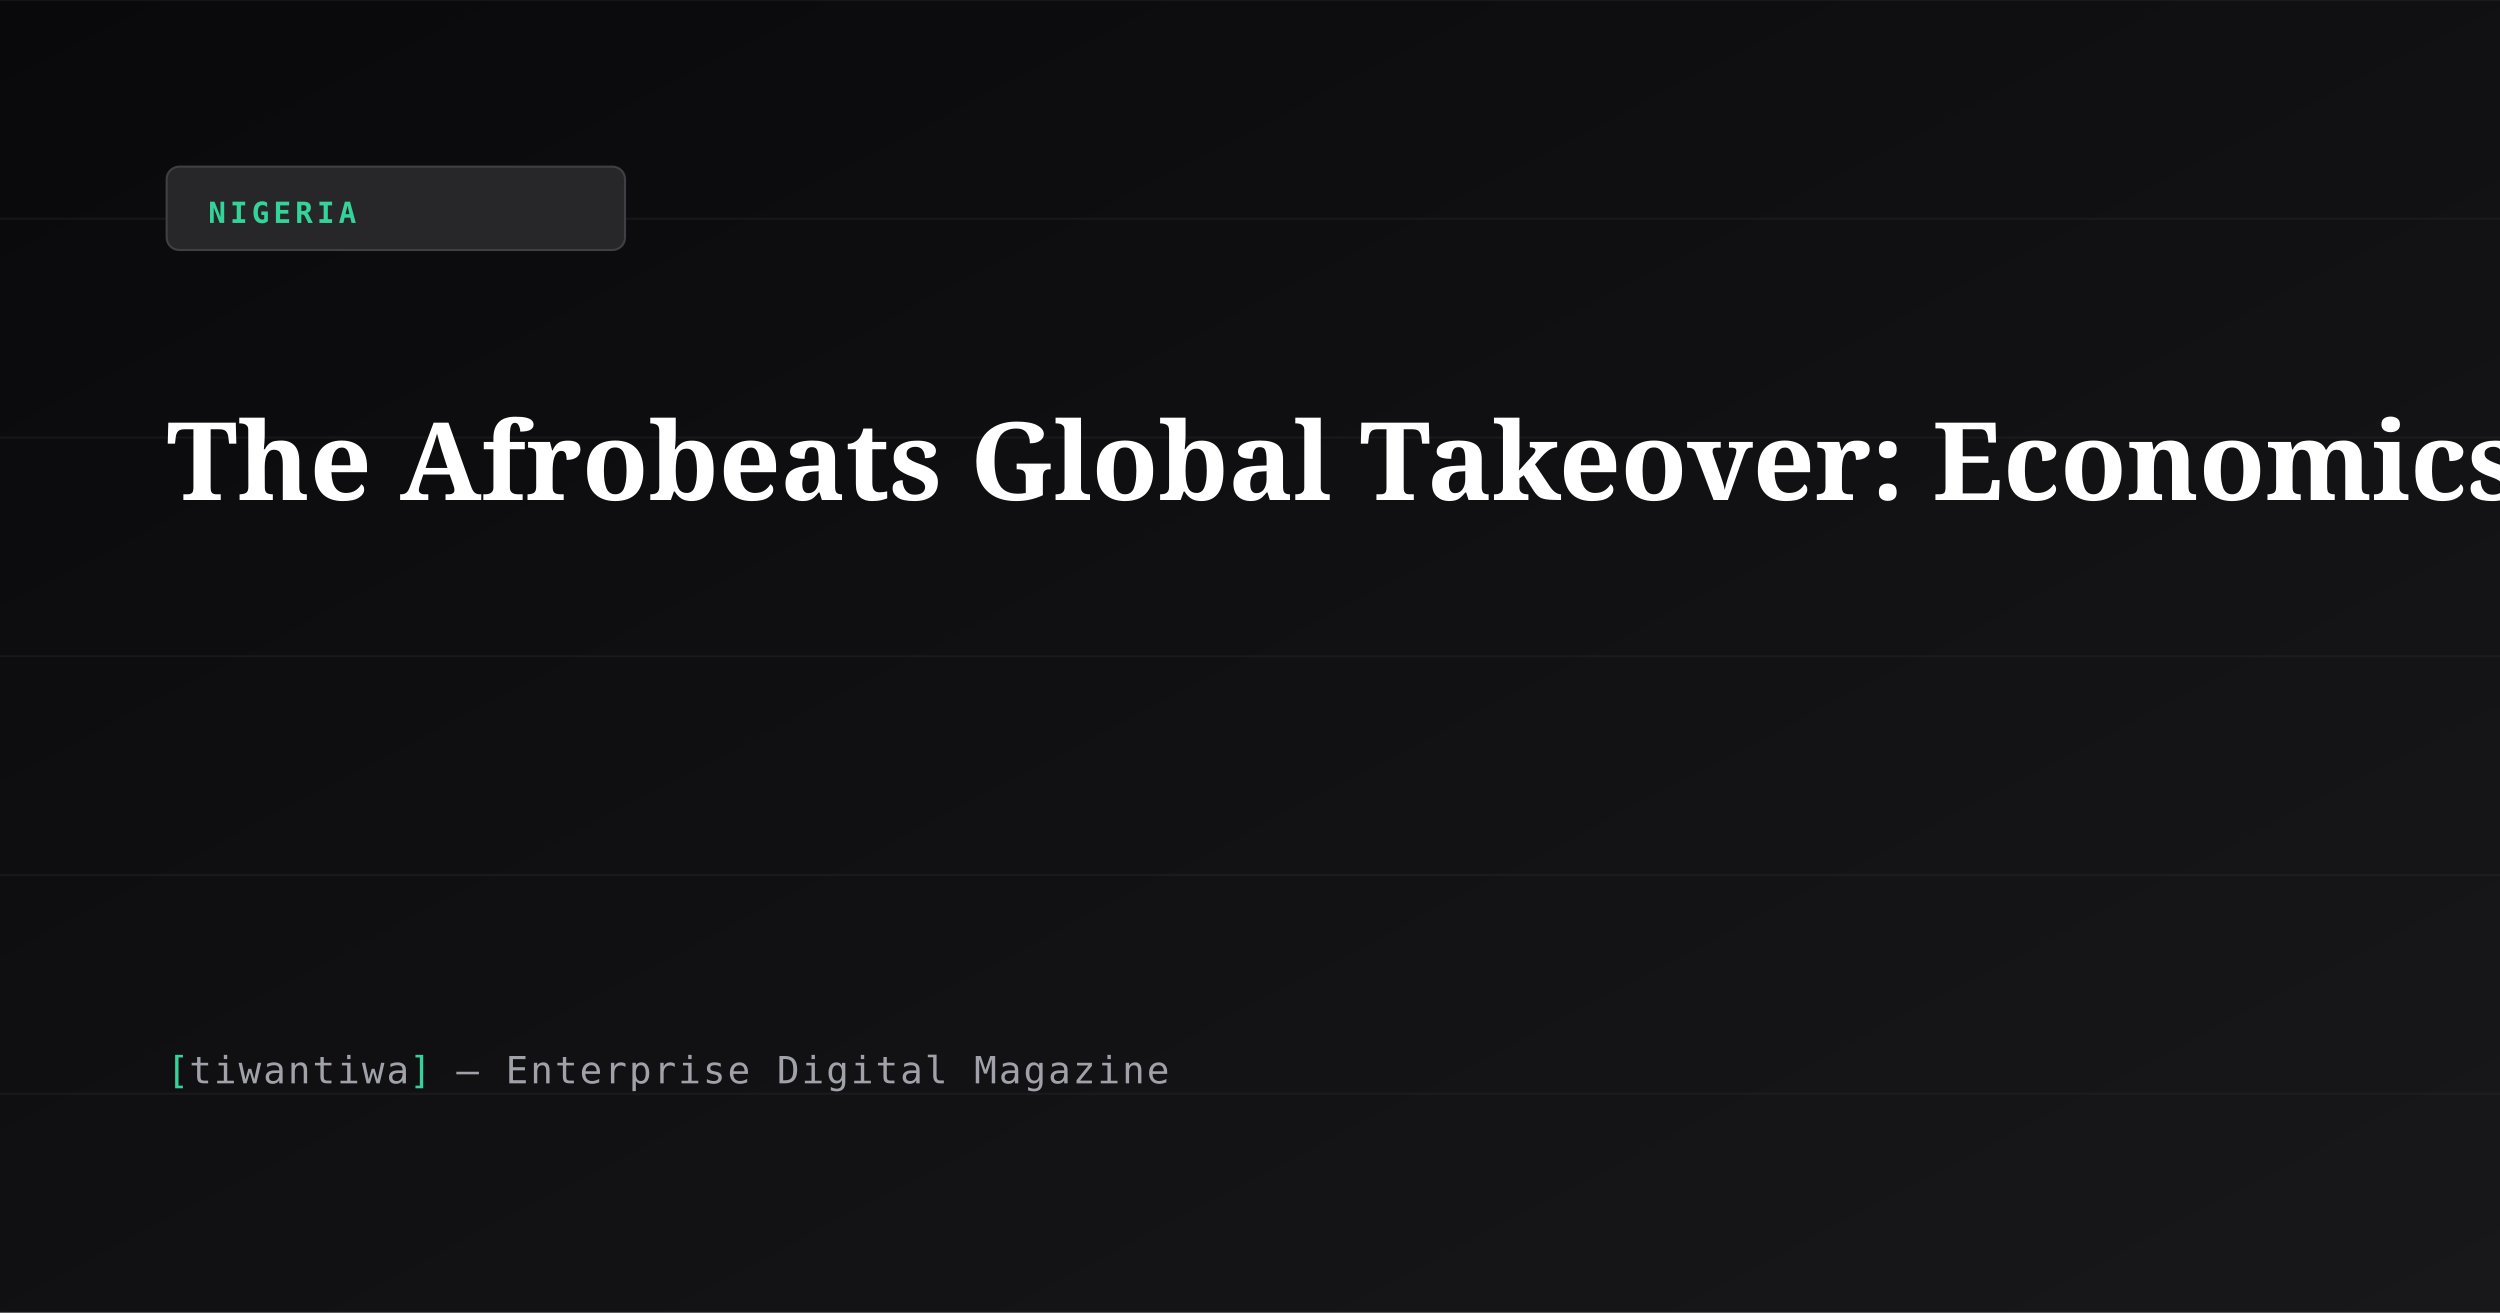
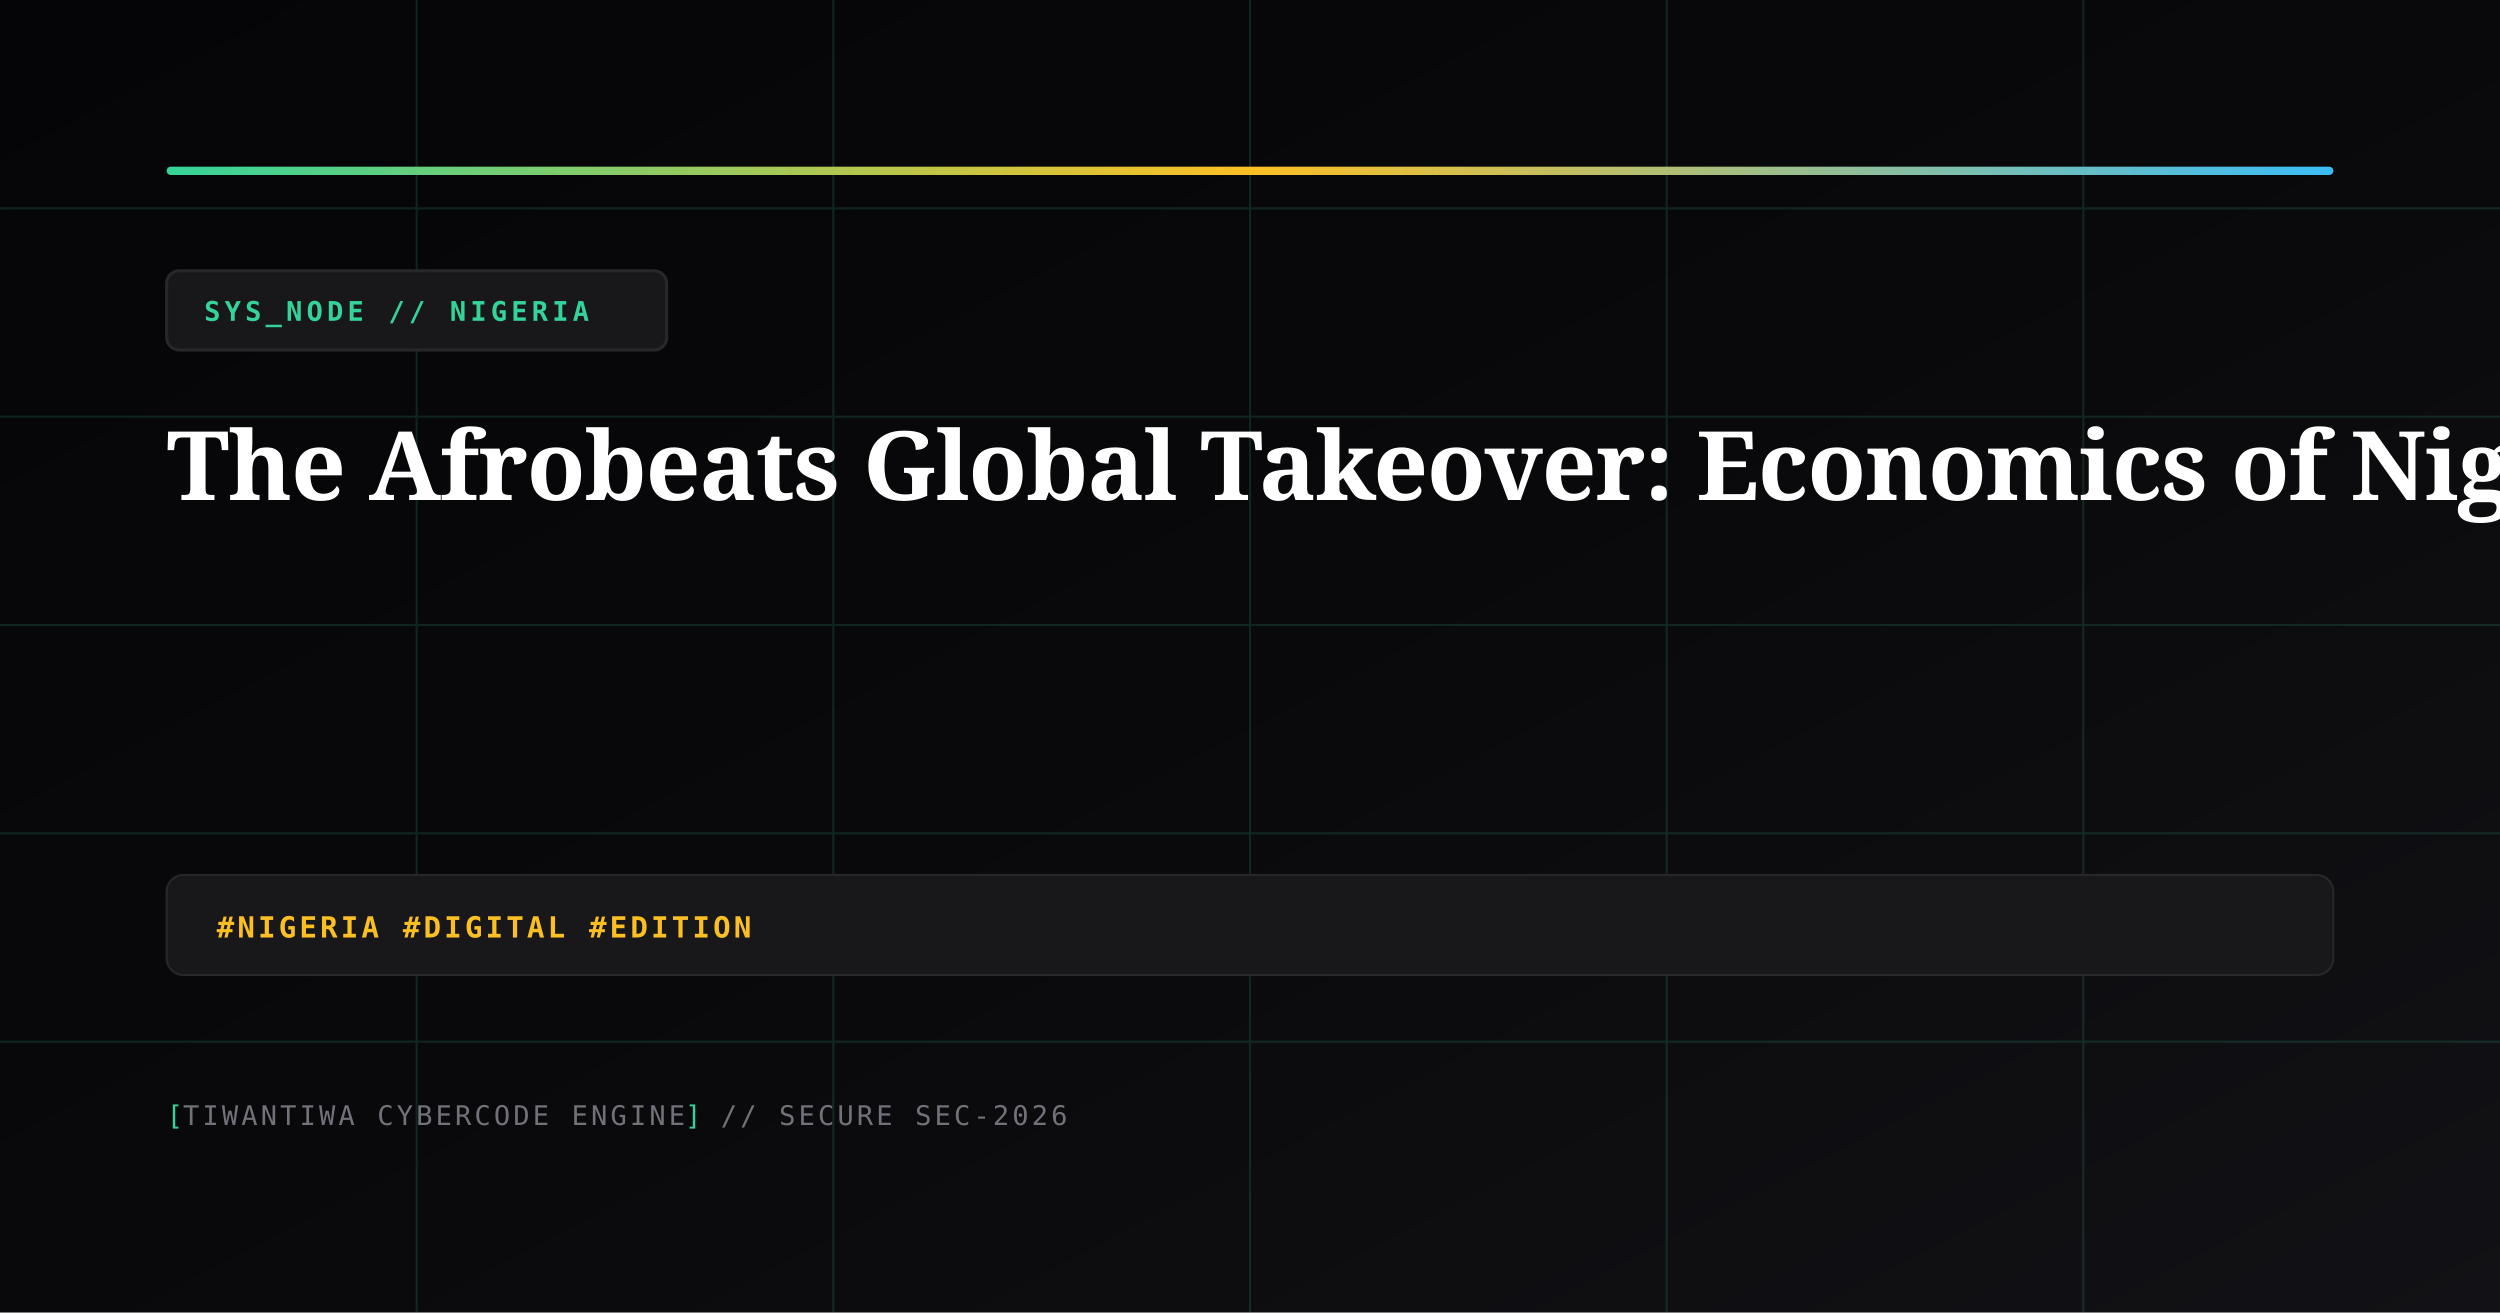
<svg xmlns="http://www.w3.org/2000/svg" viewBox="0 0 1200 630" width="1200" height="630">
  <defs>
    <linearGradient id="bg" x1="0%" y1="0%" x2="100%" y2="100%">
-       <stop offset="0%" stop-color="#09090b" />
-       <stop offset="100%" stop-color="#18181b" />
+       <stop offset="0%" stop-color="#050508" />
+       <stop offset="50%" stop-color="#09090b" />
+       <stop offset="100%" stop-color="#121216" />
    </linearGradient>
-     <linearGradient id="accent" x1="0%" y1="0%" x2="100%" y2="0%">
+     <linearGradient id="cyber-glow" x1="0%" y1="0%" x2="100%" y2="0%">
      <stop offset="0%" stop-color="#34d399" />
-       <stop offset="100%" stop-color="#10b981" />
+       <stop offset="50%" stop-color="#fbbf24" />
+       <stop offset="100%" stop-color="#38bdf8" />
    </linearGradient>
  </defs>
  <rect width="1200" height="630" fill="url(#bg)" />
-   <path d="M 0 0 L 1200 0 M 0 105 L 1200 105 M 0 210 L 1200 210 M 0 315 L 1200 315 M 0 420 L 1200 420 M 0 525 L 1200 525 M 0 630 L 1200 630" stroke="#27272a" stroke-width="1" opacity="0.4" />
-   <rect x="80" y="80" width="220" height="40" rx="6" fill="#27272a" stroke="#3f3f46" stroke-width="1" />
-   <text x="100" y="107" fill="#34d399" font-family="monospace" font-size="14" font-weight="bold" letter-spacing="2">NIGERIA</text>
-   <text x="80" y="240" fill="#ffffff" font-family="serif" font-size="52" font-weight="bold" width="1040">
-     <tspan x="80" dy="0">The Afrobeats Global Takeover: Economics of N...</tspan>
-   </text>
-   <g transform="translate(80, 520)">
-     <text x="0" y="0" fill="#a1a1aa" font-family="monospace" font-size="18" letter-spacing="1">
-       <tspan fill="#34d399">[</tspan>tiwantiwa<tspan fill="#34d399">]</tspan> — Enterprise Digital Magazine
+   <g opacity="0.15" stroke="#34d399" stroke-width="1">
+     <path d="M 0 100 L 1200 100 M 0 200 L 1200 200 M 0 300 L 1200 300 M 0 400 L 1200 400 M 0 500 L 1200 500" />
+     <path d="M 200 0 L 200 630 M 400 0 L 400 630 M 600 0 L 600 630 M 800 0 L 800 630 M 1000 0 L 1000 630" />
+   </g>
+   <rect x="80" y="80" width="1040" height="4" fill="url(#cyber-glow)" rx="2" />
+   <g transform="translate(80, 130)">
+     <rect x="0" y="0" width="240" height="38" rx="6" fill="#18181b" stroke="#27272a" stroke-width="1.5" />
+     <text x="18" y="24" fill="#34d399" font-family="monospace" font-size="13" font-weight="bold" letter-spacing="2">SYS_NODE // NIGERIA</text>
+   </g>
+   <g transform="translate(80, 240)">
+     <text x="0" y="0" fill="#ffffff" font-family="serif" font-size="46" font-weight="bold" width="1040" letter-spacing="-0.5">
+       <tspan x="0" dy="0">The Afrobeats Global Takeover: Economics of Nigeri...</tspan>
+     </text>
+   </g>
+   <g transform="translate(80, 420)">
+     <rect x="0" y="0" width="1040" height="48" rx="8" fill="#18181b" stroke="#27272a" stroke-width="1" />
+     <text x="24" y="30" fill="#fbbf24" font-family="monospace" font-size="14" font-weight="bold" letter-spacing="1.5">
+       #NIGERIA   #DIGITAL   #EDITION
+     </text>
+   </g>
+   <g transform="translate(80, 540)">
+     <text x="0" y="0" font-family="monospace" font-size="13" fill="#71717a" letter-spacing="1.5">
+       <tspan fill="#34d399">[</tspan>TIWANTIWA CYBERCODE ENGINE<tspan fill="#34d399">]</tspan> // SECURE SEC-2026
    </text>
  </g>
</svg>
